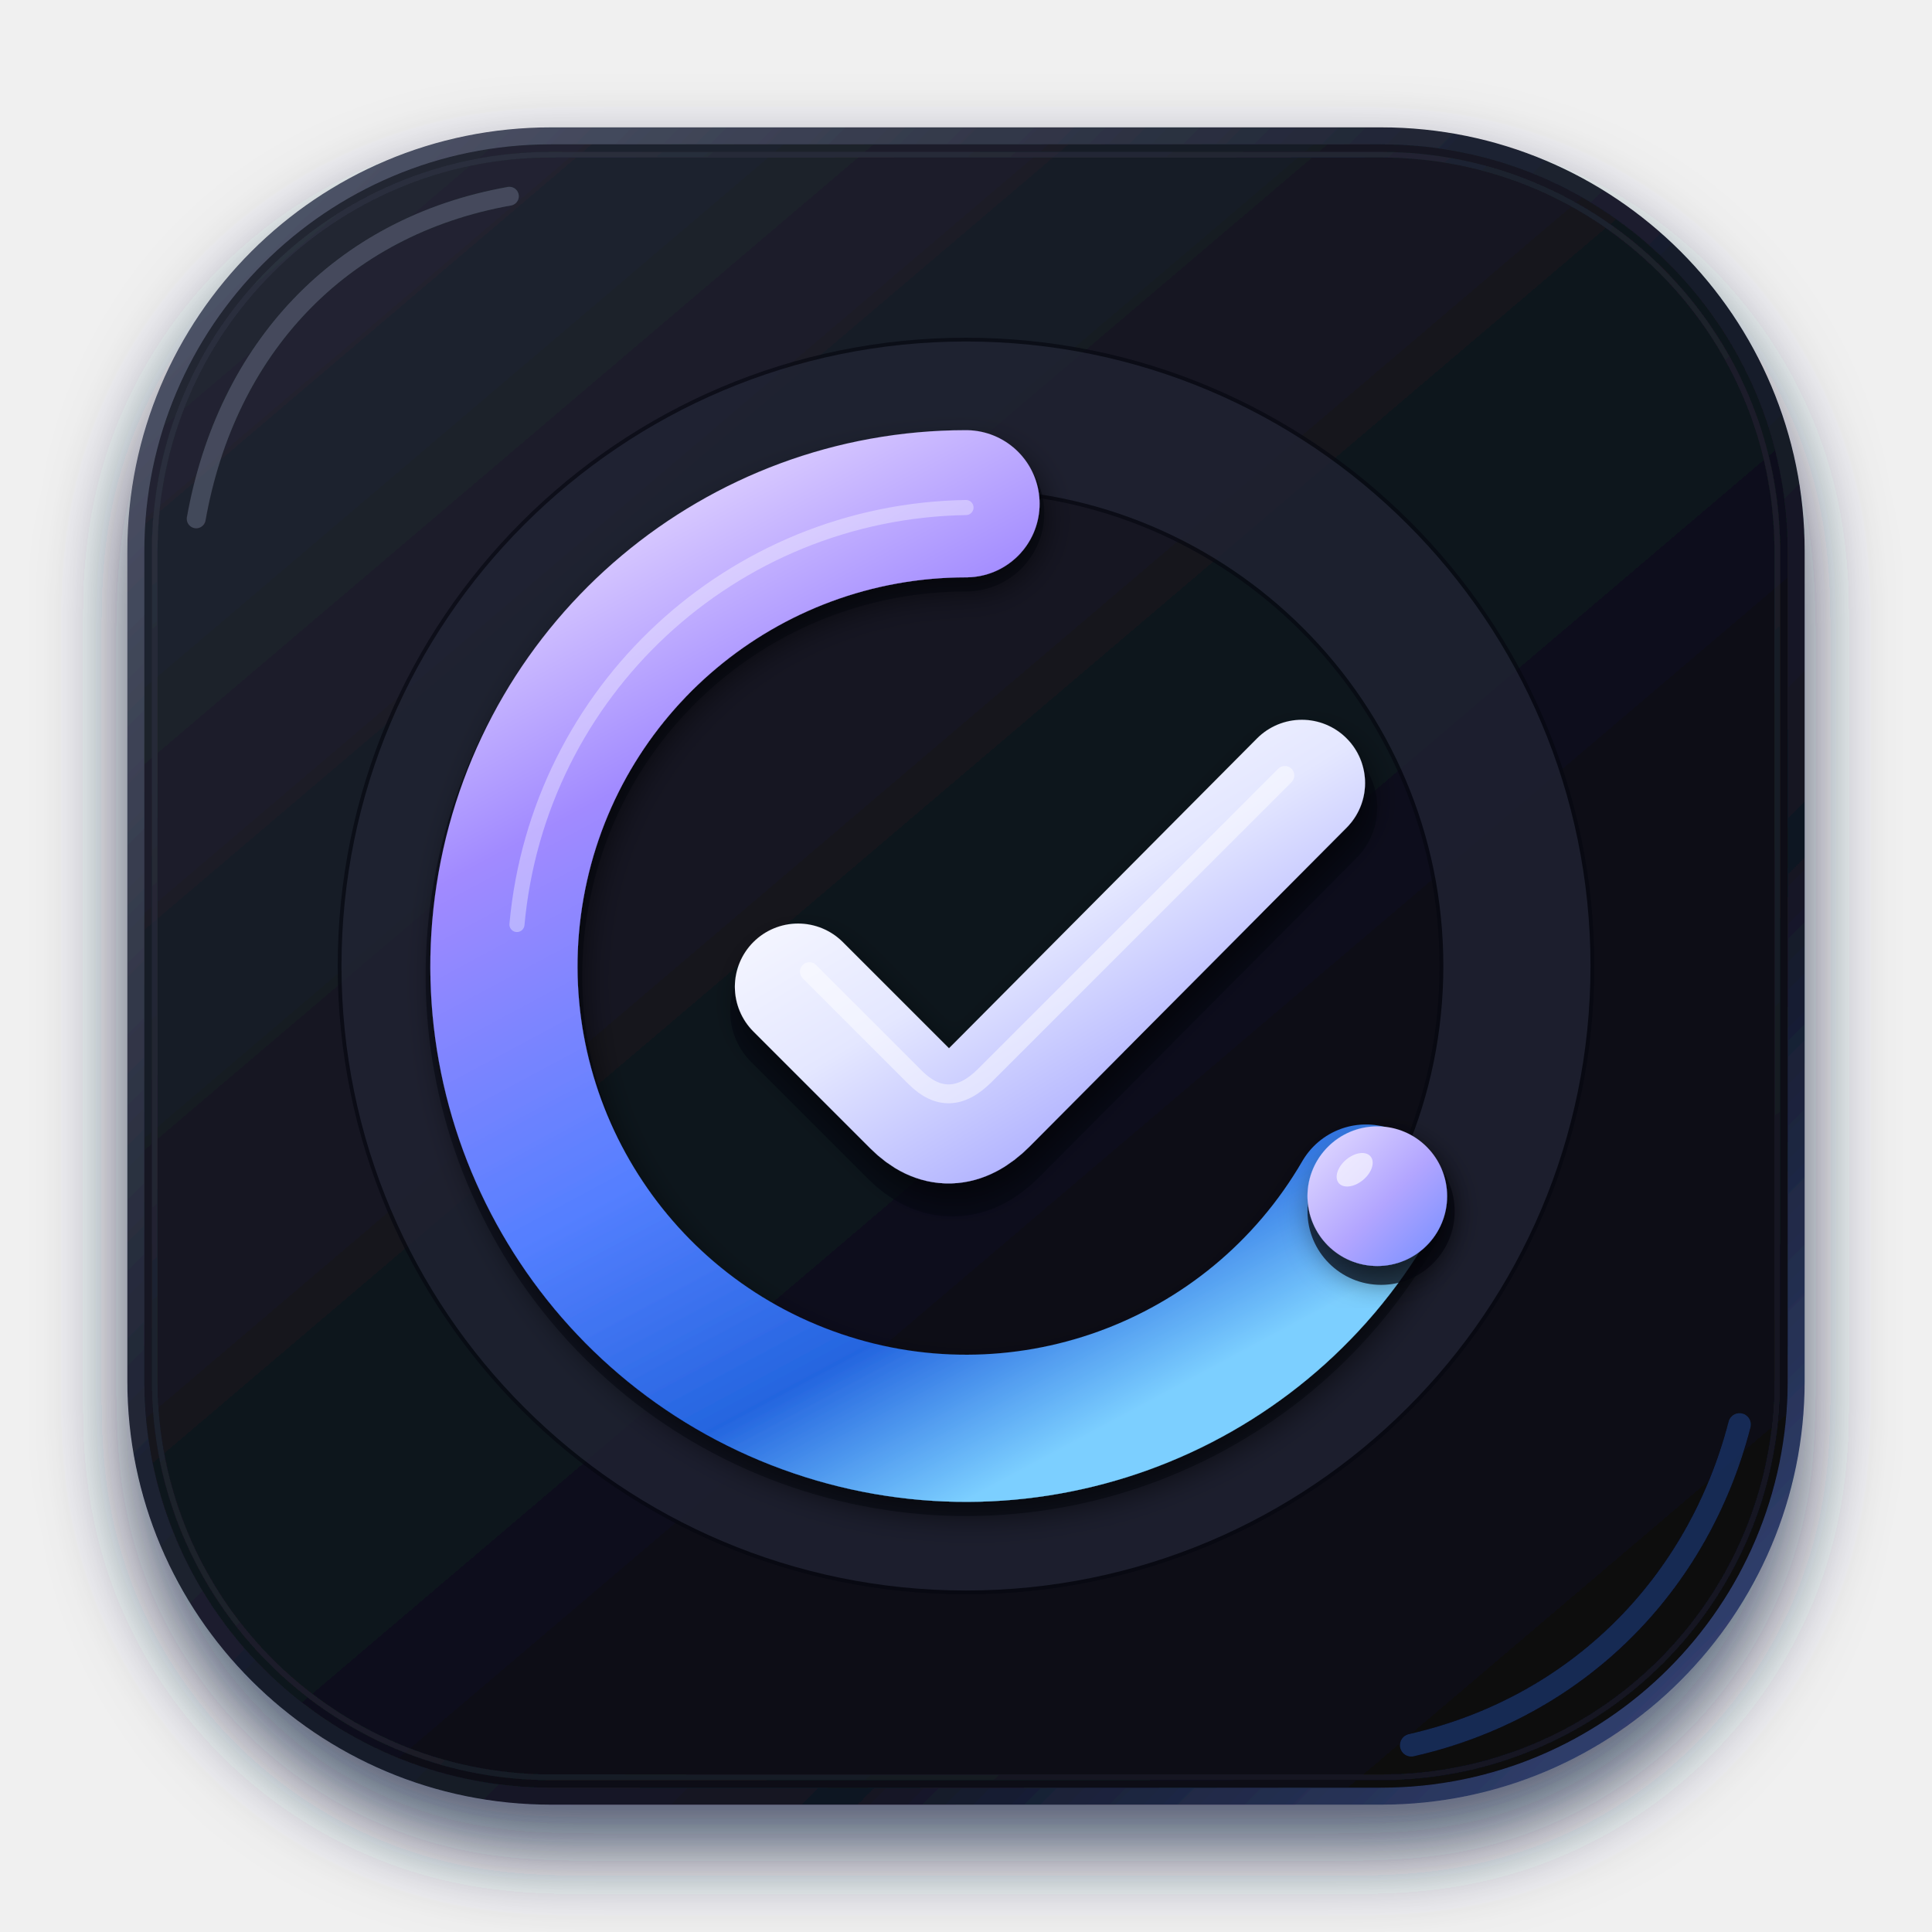
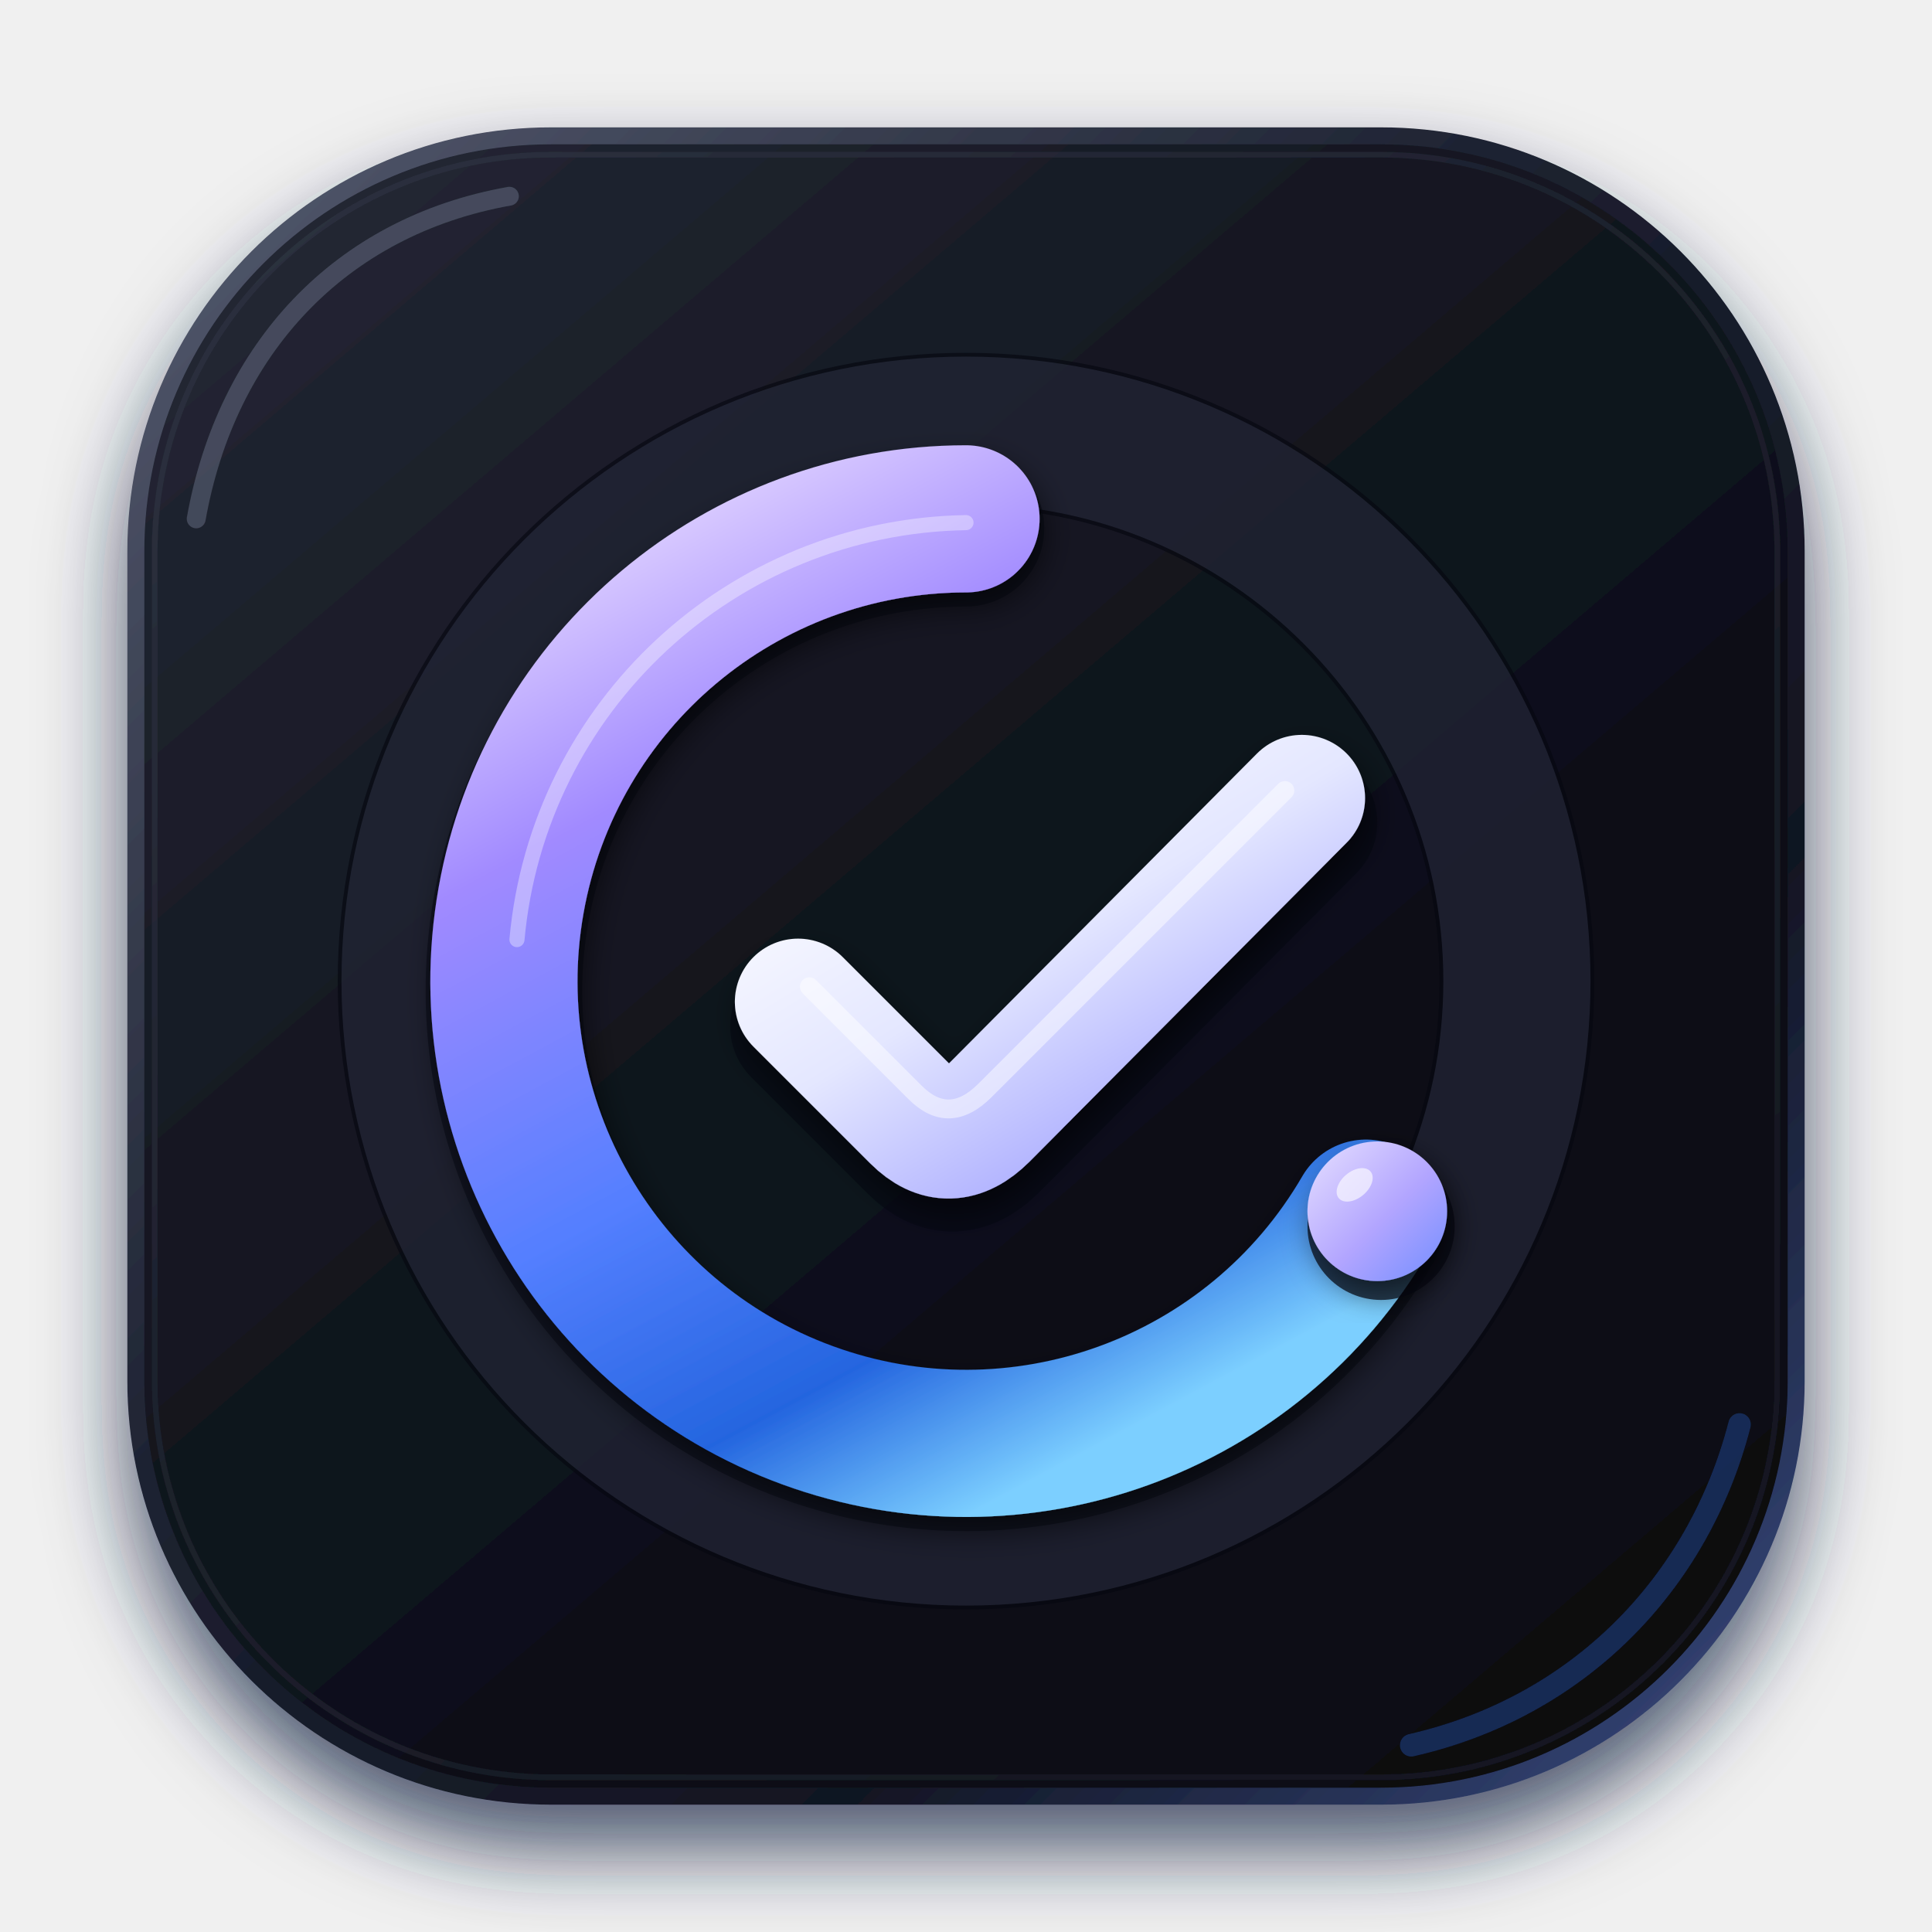
<svg xmlns="http://www.w3.org/2000/svg" width="1024" height="1024" viewBox="0 0 1024 1024">
  <defs>
    <linearGradient id="body" x1="0" y1="0" x2="0.85" y2="1">
      <stop offset="0" stop-color="#252936" />
      <stop offset="0.48" stop-color="#11141e" />
      <stop offset="1" stop-color="#070910" />
    </linearGradient>
    <linearGradient id="edge" x1="0" y1="0" x2="1" y2="1">
      <stop offset="0" stop-color="#555b70" />
      <stop offset=".42" stop-color="#1c2130" />
      <stop offset=".72" stop-color="#111522" />
      <stop offset="1" stop-color="#394b83" />
    </linearGradient>
    <linearGradient id="ring" x1="0.2" y1="0" x2=".7" y2="1">
      <stop offset="0" stop-color="#d8c9ff" />
      <stop offset=".22" stop-color="#a18aff" />
      <stop offset=".57" stop-color="#547fff" />
      <stop offset=".82" stop-color="#2465df" />
      <stop offset="1" stop-color="#7ccfff" />
    </linearGradient>
    <linearGradient id="check" x1="0" y1="0" x2=".9" y2="1">
      <stop offset="0" stop-color="#ffffff" />
      <stop offset=".48" stop-color="#e4e7ff" />
      <stop offset="1" stop-color="#9d9eff" />
    </linearGradient>
    <linearGradient id="dot" x1="0" y1="0" x2="1" y2="1">
      <stop offset="0" stop-color="#e6dfff" />
      <stop offset=".55" stop-color="#b2a5ff" />
      <stop offset="1" stop-color="#718dff" />
    </linearGradient>
    <filter id="shadow" x="-30%" y="-30%" width="160%" height="170%">
      <feGaussianBlur in="SourceAlpha" stdDeviation="22" />
      <feOffset dx="0" dy="24" result="off" />
      <feColorMatrix in="off" type="matrix" values="0 0 0 0 0.01 0 0 0 0 0.02 0 0 0 0 0.06 0 0 0 .75 0" />
      <feMerge>
        <feMergeNode />
        <feMergeNode in="SourceGraphic" />
      </feMerge>
    </filter>
    <filter id="glow" x="-50%" y="-50%" width="200%" height="200%">
      <feGaussianBlur stdDeviation="12" result="blur" />
      <feMerge>
        <feMergeNode in="blur" />
        <feMergeNode in="SourceGraphic" />
      </feMerge>
    </filter>
    <filter id="softshadow" x="-30%" y="-30%" width="160%" height="160%">
      <feGaussianBlur in="SourceAlpha" stdDeviation="8" />
      <feOffset dx="3" dy="8" result="offset" />
      <feComponentTransfer>
        <feFuncA type="linear" slope=".55" />
      </feComponentTransfer>
      <feMerge>
        <feMergeNode />
        <feMergeNode in="SourceGraphic" />
      </feMerge>
    </filter>
  </defs>
  <g filter="url(#shadow)">
    <rect x="72" y="72" width="880" height="880" rx="220" fill="url(#body)" stroke="url(#edge)" stroke-width="9" />
    <rect x="82" y="82" width="860" height="860" rx="210" fill="none" stroke="#6d748a" stroke-opacity=".13" stroke-width="3" />
    <path d="M270 104 C180 120 120 185 104 275" fill="none" stroke="#aab5d4" stroke-opacity=".26" stroke-width="10" stroke-linecap="round" />
    <path d="M748 925 C836 905 900 840 922 755" fill="none" stroke="#3b80ff" stroke-opacity=".28" stroke-width="12" stroke-linecap="round" />
  </g>
-   <circle cx="512" cy="512" r="292" fill="none" stroke="#050710" stroke-opacity=".65" stroke-width="82" />
-   <circle cx="512" cy="512" r="292" fill="none" stroke="#4a536b" stroke-opacity=".30" stroke-width="78" />
-   <path d="M 512 267 A 245 245 0 1 0 724 635" fill="none" stroke="#070a14" stroke-opacity=".55" stroke-width="83" stroke-linecap="round" transform="translate(0 5)" />
-   <path d="M 512 267 A 245 245 0 1 0 724 635" fill="none" stroke="url(#ring)" stroke-width="78" stroke-linecap="round" filter="url(#softshadow)" />
-   <path d="M 512 269 A 243 243 0 0 0 274 490" fill="none" stroke="#ffffff" stroke-opacity=".35" stroke-width="8" stroke-linecap="round" />
-   <path d="M 423 523 L 485 585 Q 503 603 522 584 L 690 415" fill="none" stroke="#060914" stroke-opacity=".7" stroke-width="76" stroke-linecap="round" stroke-linejoin="round" transform="translate(2 13)" />
-   <path d="M 423 523 L 485 585 Q 503 603 522 584 L 690 415" fill="none" stroke="url(#check)" stroke-width="67" stroke-linecap="round" stroke-linejoin="round" filter="url(#softshadow)" />
-   <path d="M 429 515 L 485 571 Q 503 589 522 570 L 681 411" fill="none" stroke="#ffffff" stroke-opacity=".48" stroke-width="10" stroke-linecap="round" stroke-linejoin="round" />
-   <circle cx="730" cy="634" r="39" fill="#050712" opacity=".72" transform="translate(2 8)" />
-   <circle cx="730" cy="634" r="37" fill="url(#dot)" filter="url(#softshadow)" />
-   <ellipse cx="718" cy="620" rx="11" ry="7" fill="#fff" opacity=".62" transform="rotate(-40 718 620)" />
+   <g transform="translate(0 8)">
+     <circle cx="512" cy="512" r="292" fill="none" stroke="#050710" stroke-opacity=".65" stroke-width="82" />
+     <circle cx="512" cy="512" r="292" fill="none" stroke="#4a536b" stroke-opacity=".30" stroke-width="78" />
+     <path d="M 512 267 A 245 245 0 1 0 724 635" fill="none" stroke="#070a14" stroke-opacity=".55" stroke-width="83" stroke-linecap="round" transform="translate(0 5)" />
+     <path d="M 512 267 A 245 245 0 1 0 724 635" fill="none" stroke="url(#ring)" stroke-width="78" stroke-linecap="round" filter="url(#softshadow)" />
+     <path d="M 512 269 A 243 243 0 0 0 274 490" fill="none" stroke="#ffffff" stroke-opacity=".35" stroke-width="8" stroke-linecap="round" />
+     <path d="M 423 523 L 485 585 Q 503 603 522 584 L 690 415" fill="none" stroke="#060914" stroke-opacity=".7" stroke-width="76" stroke-linecap="round" stroke-linejoin="round" transform="translate(2 13)" />
+     <path d="M 423 523 L 485 585 Q 503 603 522 584 L 690 415" fill="none" stroke="url(#check)" stroke-width="67" stroke-linecap="round" stroke-linejoin="round" filter="url(#softshadow)" />
+     <path d="M 429 515 L 485 571 Q 503 589 522 570 L 681 411" fill="none" stroke="#ffffff" stroke-opacity=".48" stroke-width="10" stroke-linecap="round" stroke-linejoin="round" />
+     <circle cx="730" cy="634" r="39" fill="#050712" opacity=".72" transform="translate(2 8)" />
+     <circle cx="730" cy="634" r="37" fill="url(#dot)" filter="url(#softshadow)" />
+     <ellipse cx="718" cy="620" rx="11" ry="7" fill="#fff" opacity=".62" transform="rotate(-40 718 620)" />
+   </g>
</svg>
